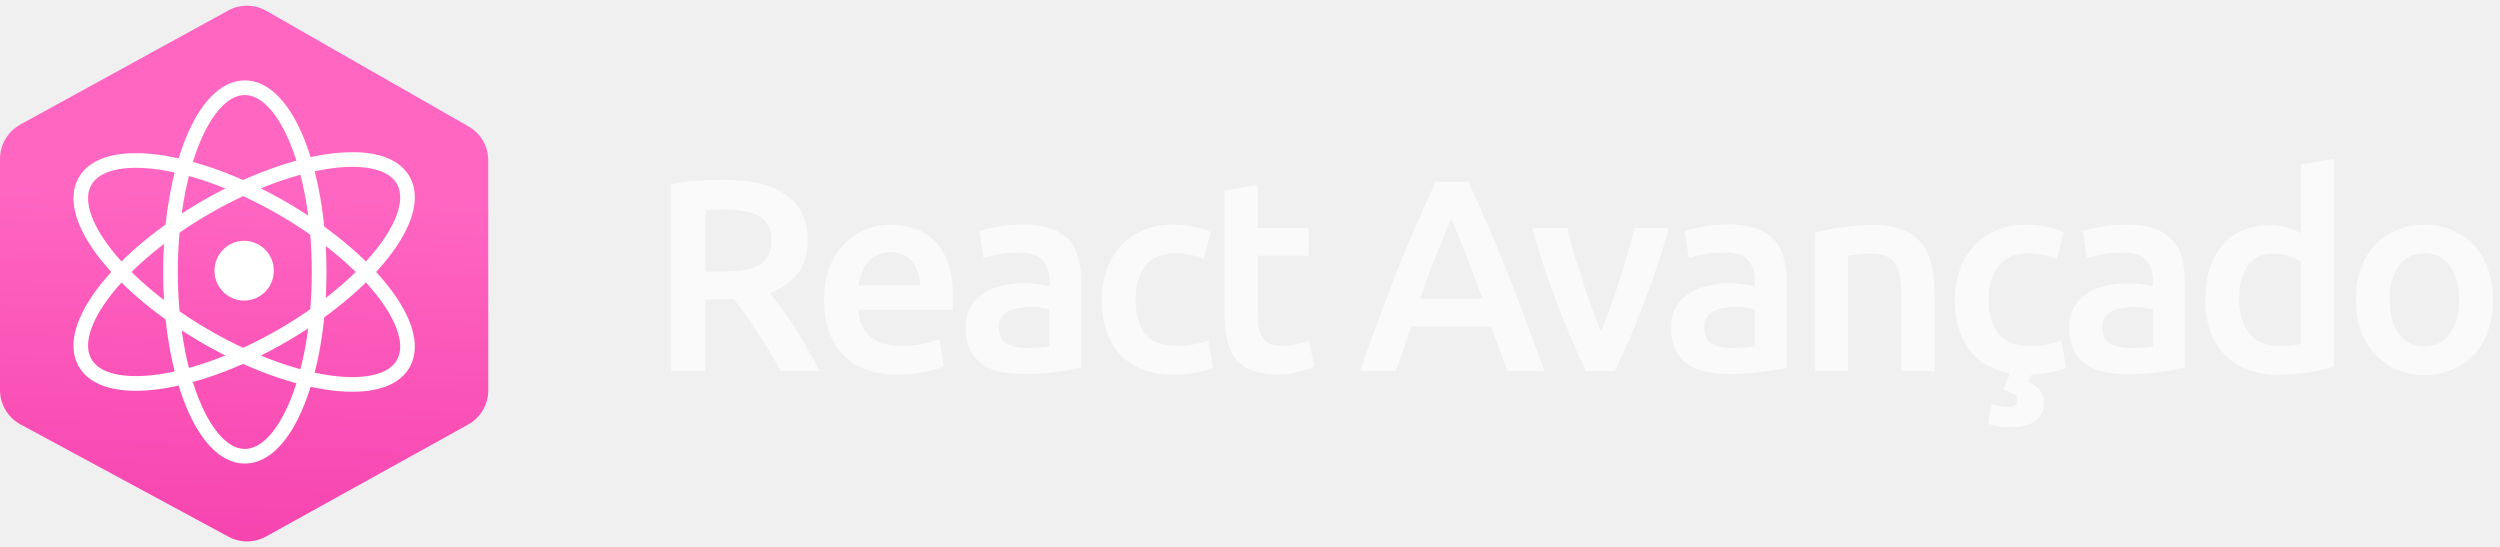
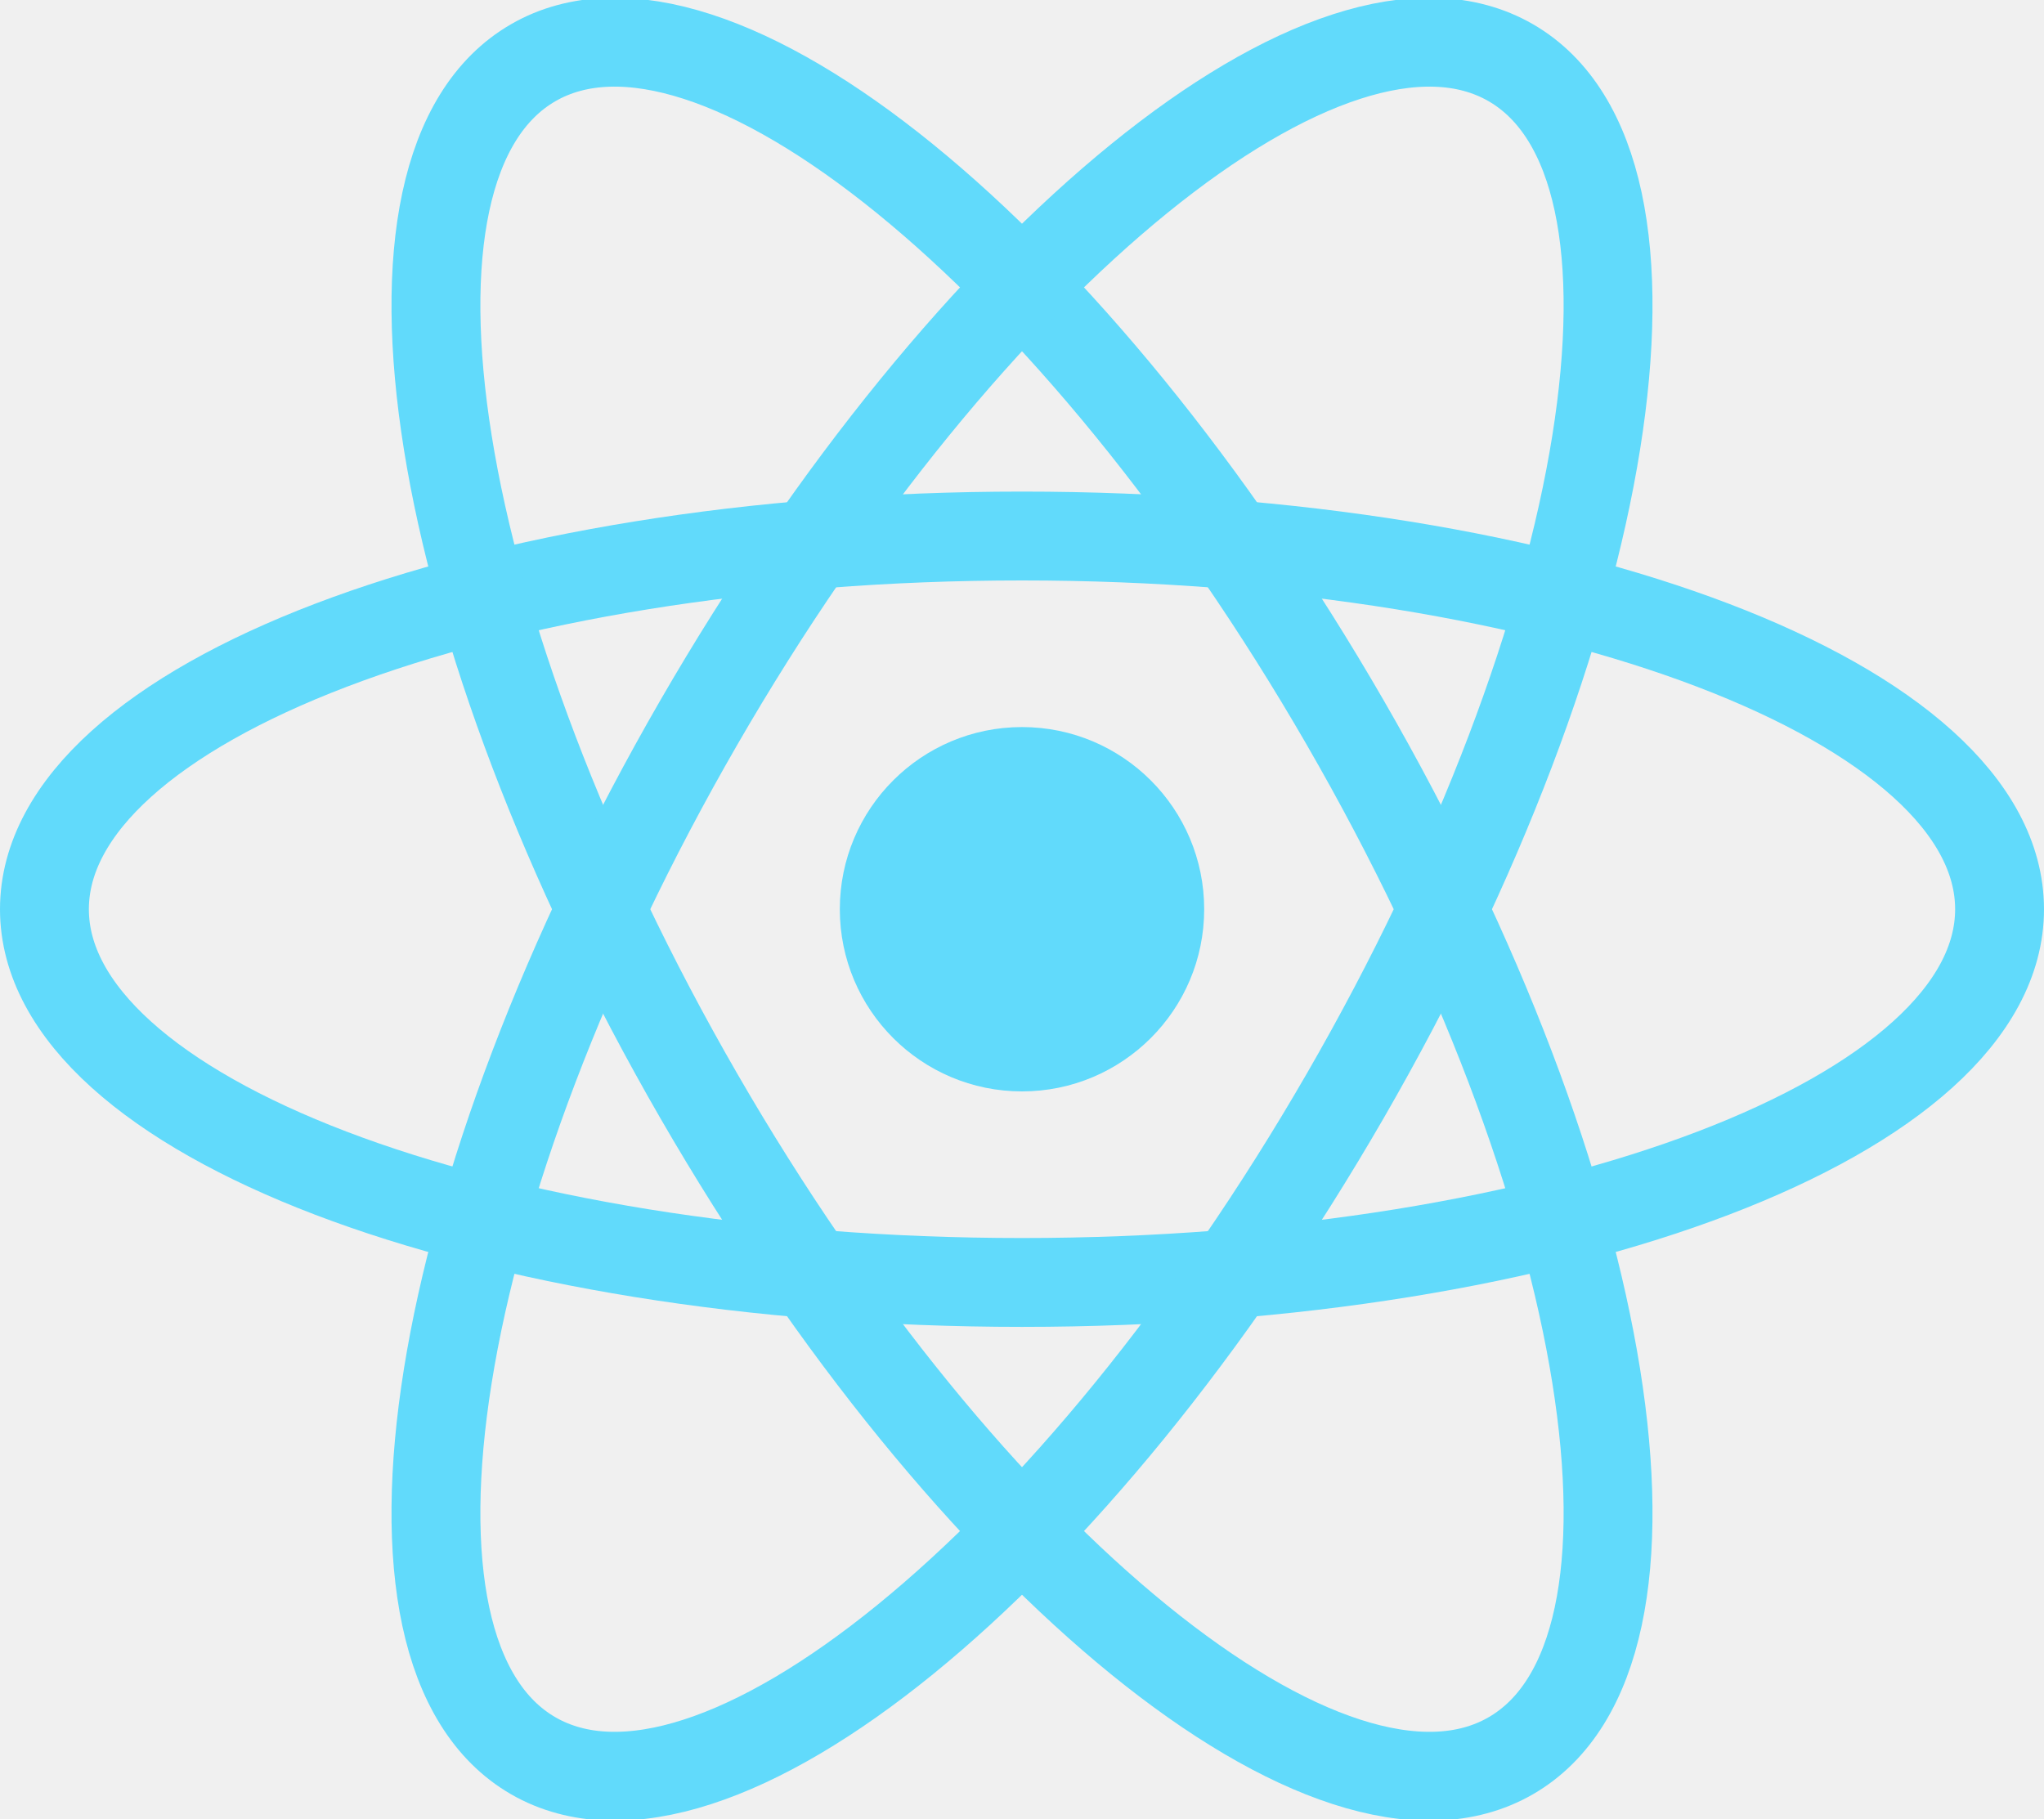
- <svg xmlns="http://www.w3.org/2000/svg" fill="none" viewBox="0 0 256 56">
-   <path d="M2.08 12.75L23.36 1.08a4 4 0 013.91.03L48 12.96A4 4 0 0150 16.43v23.54a4 4 0 01-2.06 3.5l-20.7 11.47a4 4 0 01-3.84.02L2.1 43.46A4 4 0 010 39.94V16.26a4 4 0 012.08-3.5z" fill="url(#paint0_linear)" />
-   <ellipse rx="7.65" ry="18.78" transform="matrix(-.49197 .87061 .8678 .49693 25 27.9)" stroke="#fff" stroke-width="1.5" />
-   <ellipse rx="7.65" ry="18.78" transform="matrix(-.49197 -.87061 .8678 -.49693 25 27.8)" stroke="#fff" stroke-width="1.5" />
-   <ellipse cx="25.07" cy="27.85" rx="7.61" ry="18.87" transform="rotate(180 25.07 27.85)" stroke="#fff" stroke-width="1.5" />
-   <ellipse cx="25.01" cy="27.73" rx="3.06" ry="3.04" transform="rotate(-90 25 27.73)" fill="#fff" />
-   <path d="M74.06 18.4c2.8 0 4.93.51 6.4 1.54 1.5 1.03 2.25 2.6 2.25 4.7 0 2.64-1.3 4.42-3.9 5.35a41.65 41.65 0 013.92 5.8c.44.74.82 1.48 1.16 2.21h-3.95a40.42 40.42 0 00-2.4-4c-.42-.66-.83-1.26-1.24-1.82-.41-.58-.8-1.1-1.15-1.54l-.67.02h-2.24V38H68.7V18.88c.86-.2 1.77-.31 2.74-.37a34.3 34.3 0 012.6-.11zm.25 3.05c-.75 0-1.44.03-2.07.09v6.27h1.54c.86 0 1.61-.05 2.27-.14.65-.1 1.19-.26 1.62-.5.45-.25.78-.58 1-.99.23-.4.34-.93.34-1.56 0-.6-.1-1.1-.33-1.52a2.47 2.47 0 00-.98-.98c-.41-.24-.9-.4-1.49-.5-.58-.11-1.21-.17-1.9-.17zm10.07 9.3c0-1.29.19-2.42.56-3.39.4-.97.9-1.77 1.54-2.4a6.6 6.6 0 014.7-1.96c2.02 0 3.59.62 4.7 1.87 1.15 1.25 1.72 3.12 1.72 5.6l-.03.64c0 .23-.01.43-.03.62h-9.66c.1 1.17.5 2.09 1.23 2.74.75.64 1.82.95 3.22.95a10.35 10.35 0 003.87-.7l.44 2.78a6.26 6.26 0 01-1.9.56 12.6 12.6 0 01-2.83.3c-1.29 0-2.4-.18-3.36-.56a6.48 6.48 0 01-2.35-1.6 6.7 6.7 0 01-1.37-2.4 9.97 9.97 0 01-.45-3.05zm9.83-1.51c0-.47-.07-.9-.2-1.32-.13-.43-.33-.8-.59-1.1a2.37 2.37 0 00-.92-.72 2.73 2.73 0 00-1.29-.28 3.11 3.11 0 00-3 2.16c-.14.4-.25.83-.3 1.26h6.3zm10.87 6.38c1.05 0 1.84-.06 2.38-.17V31.7a6.63 6.63 0 00-1.99-.25c-.37 0-.75.03-1.15.08a3.7 3.7 0 00-1.03.31c-.3.15-.54.36-.73.64-.19.27-.28.6-.28 1.01 0 .8.25 1.36.76 1.68a4 4 0 002.04.45zm-.28-12.63a8.3 8.3 0 012.83.42 4.21 4.21 0 012.8 3.02c.2.72.3 1.5.3 2.36v8.87c-.52.12-1.31.25-2.37.4-1.05.16-2.23.25-3.56.25-.88 0-1.68-.09-2.4-.25a5.2 5.2 0 01-1.88-.82 4 4 0 01-1.2-1.45 5.2 5.2 0 01-.43-2.21c0-.84.16-1.55.48-2.13.33-.58.78-1.05 1.34-1.4a5.4 5.4 0 011.93-.79 10.55 10.55 0 014.82.06v-.56c0-.4-.05-.77-.14-1.12-.1-.35-.26-.66-.5-.92-.23-.28-.54-.5-.93-.65a3.89 3.89 0 00-1.43-.22 12.8 12.8 0 00-3.75.56l-.42-2.75a14.7 14.7 0 014.5-.67zm8.01 7.7c0-1.08.17-2.09.5-3.02a7.3 7.3 0 011.44-2.47c.63-.69 1.4-1.23 2.3-1.62.89-.4 1.9-.59 3.02-.59 1.38 0 2.68.25 3.92.76l-.73 2.77a7.6 7.6 0 00-2.92-.59c-1.32 0-2.33.42-3.02 1.26-.69.82-1.03 1.99-1.03 3.5 0 1.46.32 2.62.97 3.47.66.84 1.76 1.26 3.3 1.26a8.7 8.7 0 003.17-.58l.48 2.8c-.38.18-.94.35-1.7.5-.76.15-1.53.22-2.33.22a8.79 8.79 0 01-3.28-.56 6.58 6.58 0 01-2.3-1.6c-.6-.68-1.04-1.5-1.34-2.43-.3-.95-.45-1.98-.45-3.08zm12.6-11.2l3.38-.56v4.43H134v2.82h-5.2v5.97c0 1.17.18 2.01.55 2.52.38.5 1.01.75 1.9.75.62 0 1.16-.06 1.63-.2.49-.12.87-.24 1.15-.36l.56 2.7c-.4.16-.9.33-1.54.5-.64.18-1.38.28-2.24.28a7.2 7.2 0 01-2.63-.42 3.92 3.92 0 01-1.66-1.2 4.94 4.94 0 01-.86-1.94 12.2 12.2 0 01-.26-2.6V19.49zM154.33 38c-.26-.77-.53-1.52-.81-2.27-.28-.74-.56-1.51-.82-2.3h-8.17a83.8 83.8 0 01-.81 2.33l-.79 2.24h-3.67a333.28 333.28 0 013.98-10.72 195.8 195.8 0 013.78-8.68h3.33a144.25 144.25 0 013.75 8.68c.64 1.56 1.28 3.23 1.94 4.98.67 1.75 1.37 3.67 2.1 5.74h-3.81zm-5.71-15.65a120.1 120.1 0 00-3.2 8.23h6.39a187.52 187.52 0 00-3.2-8.23zM162.43 38a88.45 88.45 0 01-5.54-14.64h3.6l.7 2.66.88 2.82c.31.94.63 1.85.95 2.75l.92 2.38a87.54 87.54 0 002.72-7.95c.28-.96.52-1.84.73-2.66h3.5A91.1 91.1 0 01165.35 38h-2.92zm14.88-2.38c1.04 0 1.84-.06 2.38-.17V31.7a6.63 6.63 0 00-1.99-.25c-.37 0-.75.03-1.15.08a3.7 3.7 0 00-1.03.31c-.3.15-.55.36-.73.64-.19.27-.28.6-.28 1.01 0 .8.25 1.36.75 1.68a4 4 0 002.05.45zm-.28-12.63a8.3 8.3 0 012.83.42 4.21 4.21 0 012.8 3.02c.2.72.3 1.5.3 2.36v8.87c-.52.12-1.31.25-2.38.4-1.04.16-2.23.25-3.55.25-.88 0-1.68-.09-2.4-.25a5.2 5.2 0 01-1.88-.82 4 4 0 01-1.2-1.45 5.2 5.2 0 01-.43-2.21c0-.84.16-1.55.48-2.13.33-.58.78-1.05 1.34-1.4a5.4 5.4 0 011.93-.79 10.55 10.55 0 014.82.06v-.56c0-.4-.05-.77-.14-1.12-.1-.35-.26-.66-.5-.92-.23-.28-.54-.5-.93-.65a3.89 3.89 0 00-1.43-.22 12.8 12.8 0 00-3.75.56l-.42-2.75a14.7 14.7 0 014.5-.67zm8.82.84a22.64 22.64 0 016.02-.78c1.2 0 2.2.17 3 .5.8.32 1.44.78 1.9 1.37.49.58.82 1.3 1.01 2.13.2.82.31 1.73.31 2.72V38h-3.39v-7.7a10 10 0 00-.17-1.99c-.09-.56-.26-1-.5-1.34-.22-.36-.54-.6-.95-.76a3.7 3.7 0 00-1.46-.25c-.43 0-.88.03-1.34.08l-1.04.14V38h-3.39V23.83zM207.7 39.1c.6.28 1.01.6 1.24.95.24.36.36.8.36 1.32 0 .65-.28 1.21-.84 1.68-.56.47-1.4.7-2.52.7-.9 0-1.7-.12-2.38-.36l.4-2.02.72.2c.3.07.6.1.92.1.32 0 .56-.05.73-.16a.55.55 0 00.28-.5c0-.3-.13-.53-.4-.68a7.14 7.14 0 00-.77-.33l-.28-.09a9.54 9.54 0 01.7-1.68 7.19 7.19 0 01-2.53-.9 5.87 5.87 0 01-1.76-1.62 7.66 7.66 0 01-1.06-2.26c-.23-.84-.34-1.76-.34-2.75 0-1.08.17-2.09.5-3.02a7.3 7.3 0 011.43-2.47c.64-.69 1.4-1.23 2.3-1.62.9-.4 1.9-.59 3.02-.59 1.38 0 2.7.25 3.92.76l-.73 2.77a7.6 7.6 0 00-2.9-.59c-1.33 0-2.34.42-3.03 1.26-.7.82-1.04 1.99-1.04 3.5 0 1.46.33 2.62.98 3.47.66.84 1.76 1.26 3.3 1.26a8.7 8.7 0 003.17-.58l.48 2.8c-.34.16-.83.31-1.49.44-.65.13-1.33.22-2.04.26a7.65 7.65 0 00-.34.75zm10.38-3.47c1.05 0 1.84-.06 2.38-.17V31.7a6.63 6.63 0 00-1.99-.25c-.37 0-.75.03-1.14.08a3.7 3.7 0 00-1.04.31c-.3.15-.54.36-.73.64-.19.27-.28.6-.28 1.01 0 .8.25 1.36.76 1.68a4 4 0 002.04.45zm-.28-12.63a8.3 8.3 0 012.83.42 4.21 4.21 0 012.8 3.02c.2.72.3 1.5.3 2.36v8.87c-.51.12-1.3.25-2.37.4-1.05.16-2.23.25-3.56.25-.88 0-1.68-.09-2.4-.25a5.2 5.2 0 01-1.88-.82 4 4 0 01-1.2-1.45 5.2 5.2 0 01-.43-2.21c0-.84.16-1.55.48-2.13.34-.58.78-1.05 1.34-1.4a5.4 5.4 0 011.94-.79 10.55 10.55 0 014.81.06v-.56c0-.4-.04-.77-.14-1.12-.1-.35-.26-.66-.5-.92-.23-.28-.53-.5-.93-.65a3.89 3.89 0 00-1.42-.22 12.8 12.8 0 00-3.76.56l-.42-2.75a14.7 14.7 0 014.5-.67zm11.49 7.65c0 1.49.35 2.67 1.06 3.52.71.84 1.69 1.26 2.94 1.26.54 0 1-.01 1.37-.05.4-.06.71-.11.95-.17v-8.4c-.3-.2-.7-.4-1.2-.56-.49-.19-1-.28-1.57-.28-1.23 0-2.14.42-2.71 1.26a6.09 6.09 0 00-.84 3.42zm9.71 6.91a20.01 20.01 0 01-5.74.81c-1.16 0-2.2-.17-3.1-.53a6.7 6.7 0 01-2.36-1.51 7.15 7.15 0 01-1.48-2.4 9.54 9.54 0 01-.5-3.2c0-1.16.13-2.2.41-3.14.3-.95.73-1.76 1.3-2.43a5.54 5.54 0 012.04-1.54 6.5 6.5 0 012.77-.56c.7 0 1.33.08 1.88.25.54.17 1 .35 1.4.56v-7.03l3.38-.56v21.28zm16.29-6.89c0 1.16-.17 2.22-.5 3.17a6.38 6.38 0 01-3.67 4c-.86.38-1.81.56-2.86.56-1.04 0-2-.18-2.85-.56-.86-.37-1.6-.9-2.22-1.57a7.36 7.36 0 01-1.45-2.43c-.34-.95-.5-2-.5-3.17 0-1.15.16-2.2.5-3.13a6.42 6.42 0 013.7-3.98c.85-.37 1.8-.56 2.82-.56a7.01 7.01 0 015.07 2.1 7 7 0 011.43 2.44c.35.93.53 1.98.53 3.13zm-3.47 0c0-1.45-.32-2.6-.95-3.44a3.02 3.02 0 00-2.6-1.29c-1.13 0-2 .43-2.64 1.29a5.71 5.71 0 00-.92 3.44c0 1.48.3 2.65.92 3.5a3.1 3.1 0 002.63 1.3c1.12 0 1.99-.44 2.6-1.3.64-.85.96-2.02.96-3.5z" fill="#FAFAFA" />
-   <defs>
-     <linearGradient id="paint0_linear" x1="24" y1="76" x2="26" y2="19.5" gradientUnits="userSpaceOnUse">
-       <stop stop-color="#F231A5" />
-       <stop offset="1" stop-color="#FF66C2" />
-     </linearGradient>
-   </defs>
+ <svg xmlns="http://www.w3.org/2000/svg" viewBox="-11.5 -10.232 23 20.463">
+   <circle cx="0" cy="0" r="2.05" fill="#61dafb" />
+   <g stroke="#61dafb" stroke-width="1" fill="none">
+     <ellipse rx="11" ry="4.2" />
+     <ellipse rx="11" ry="4.2" transform="rotate(60)" />
+     <ellipse rx="11" ry="4.2" transform="rotate(120)" />
+   </g>
</svg>
